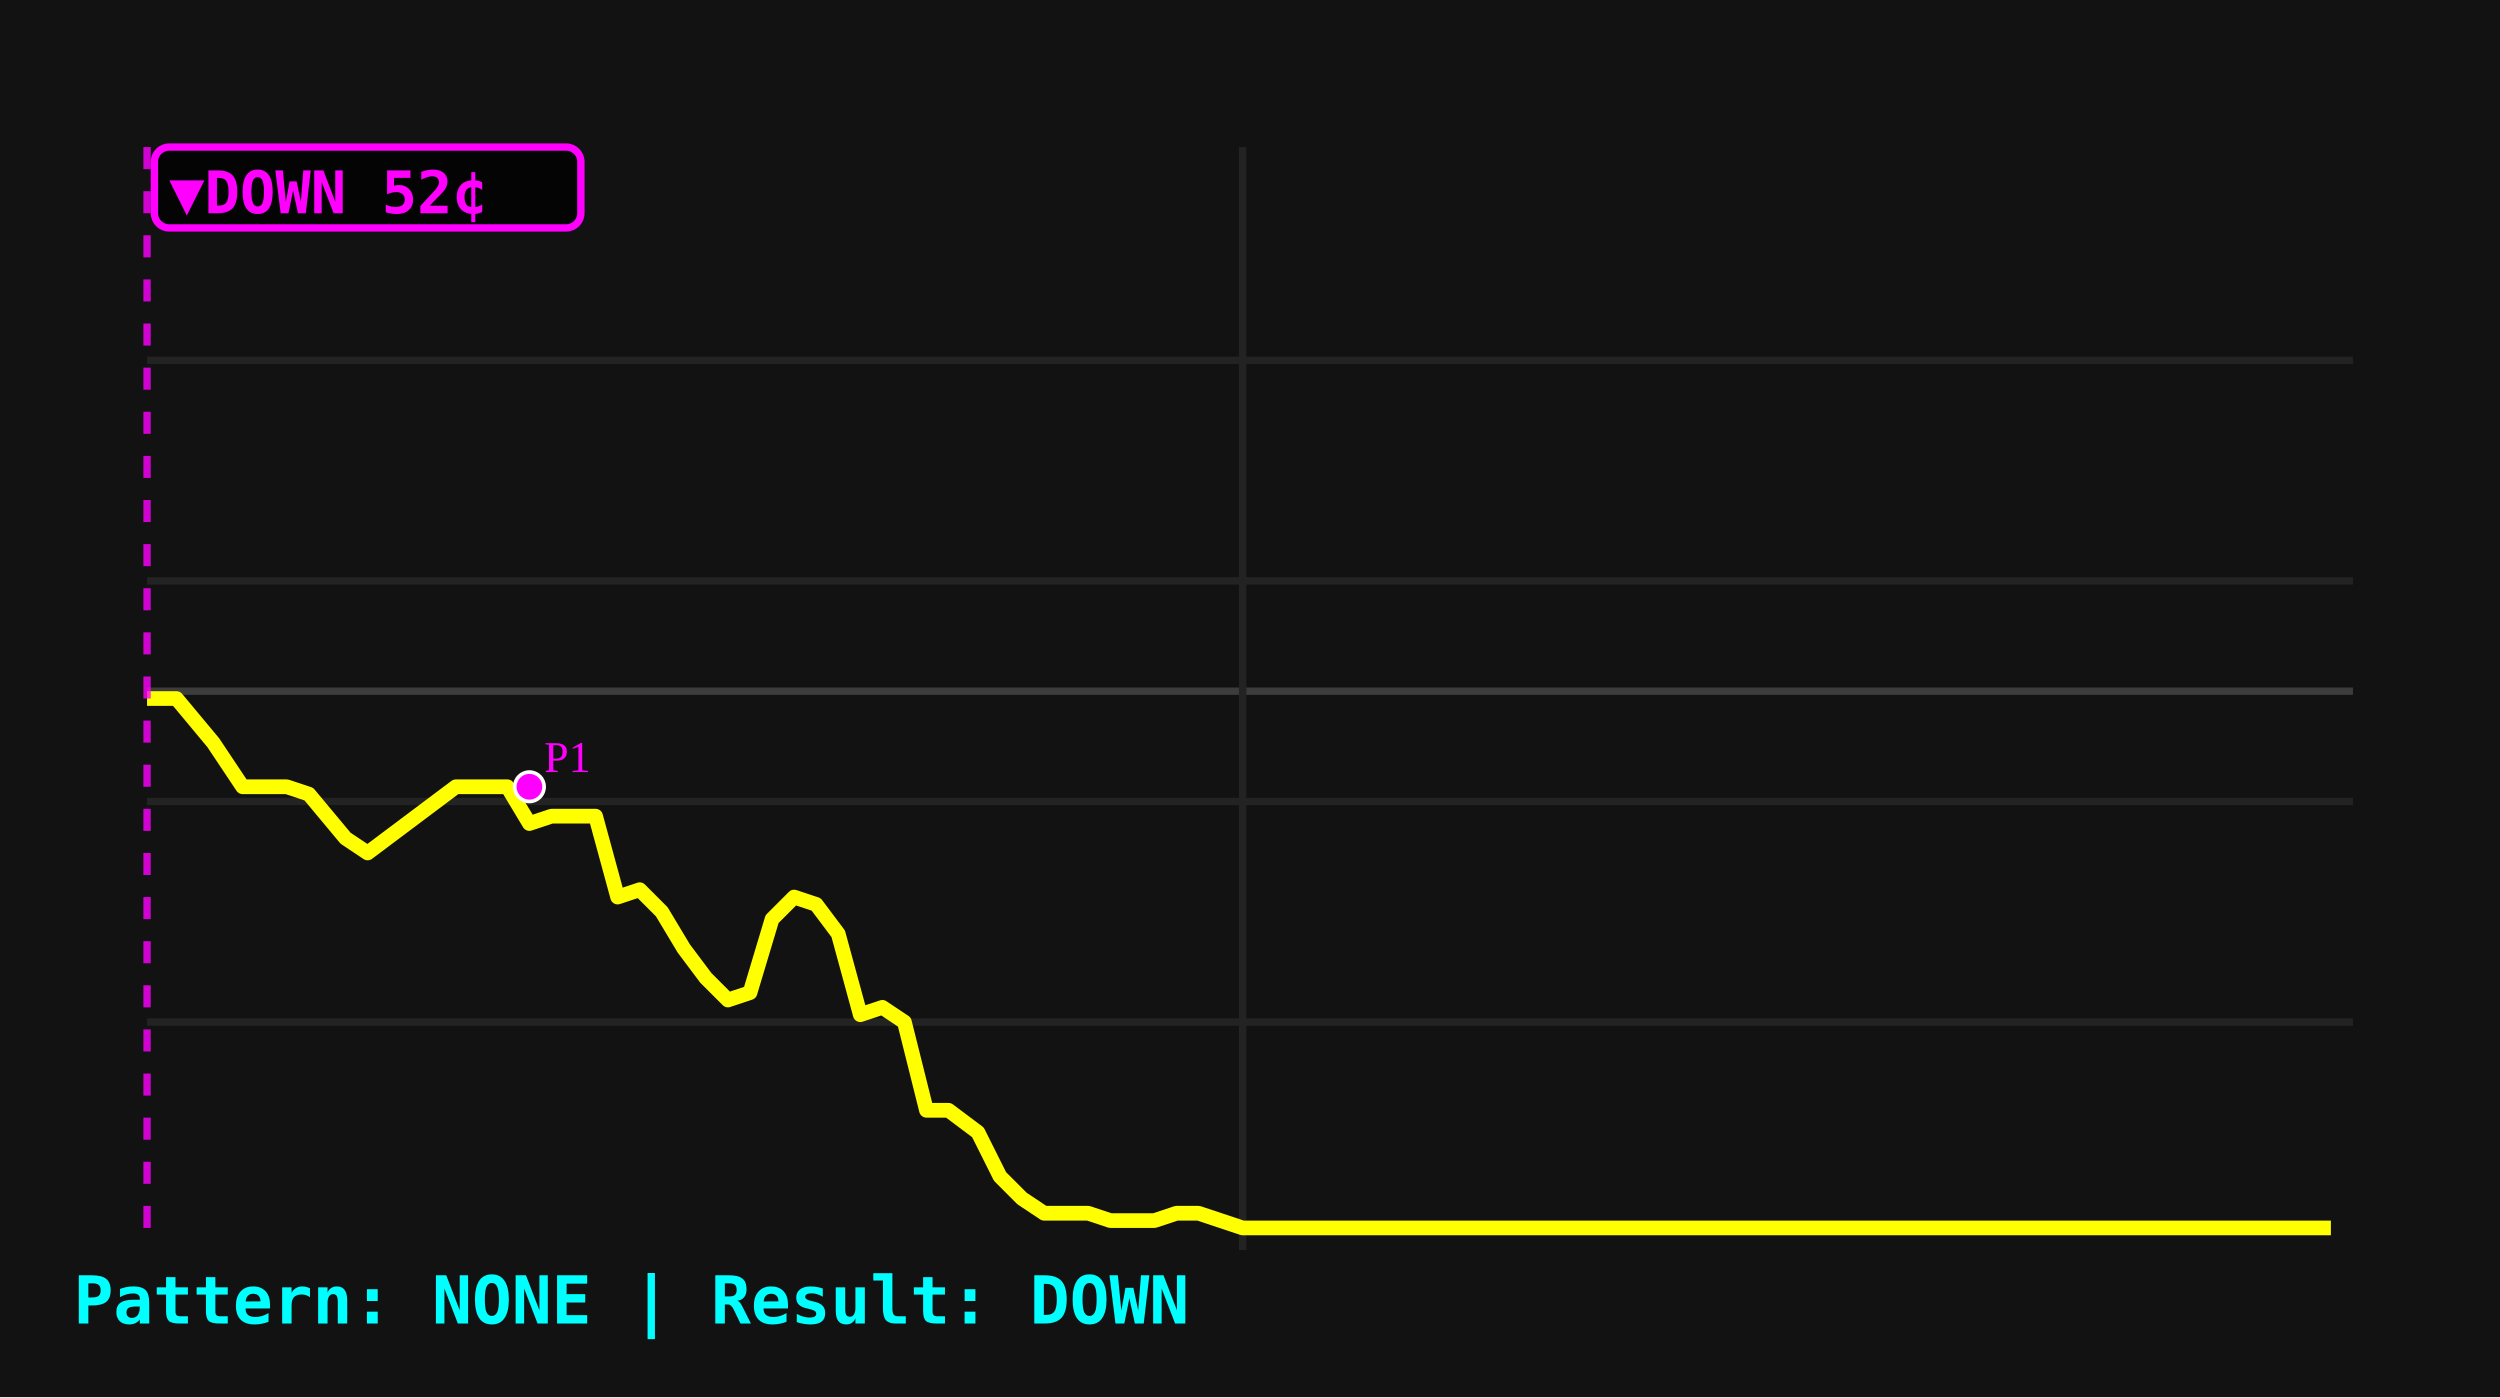
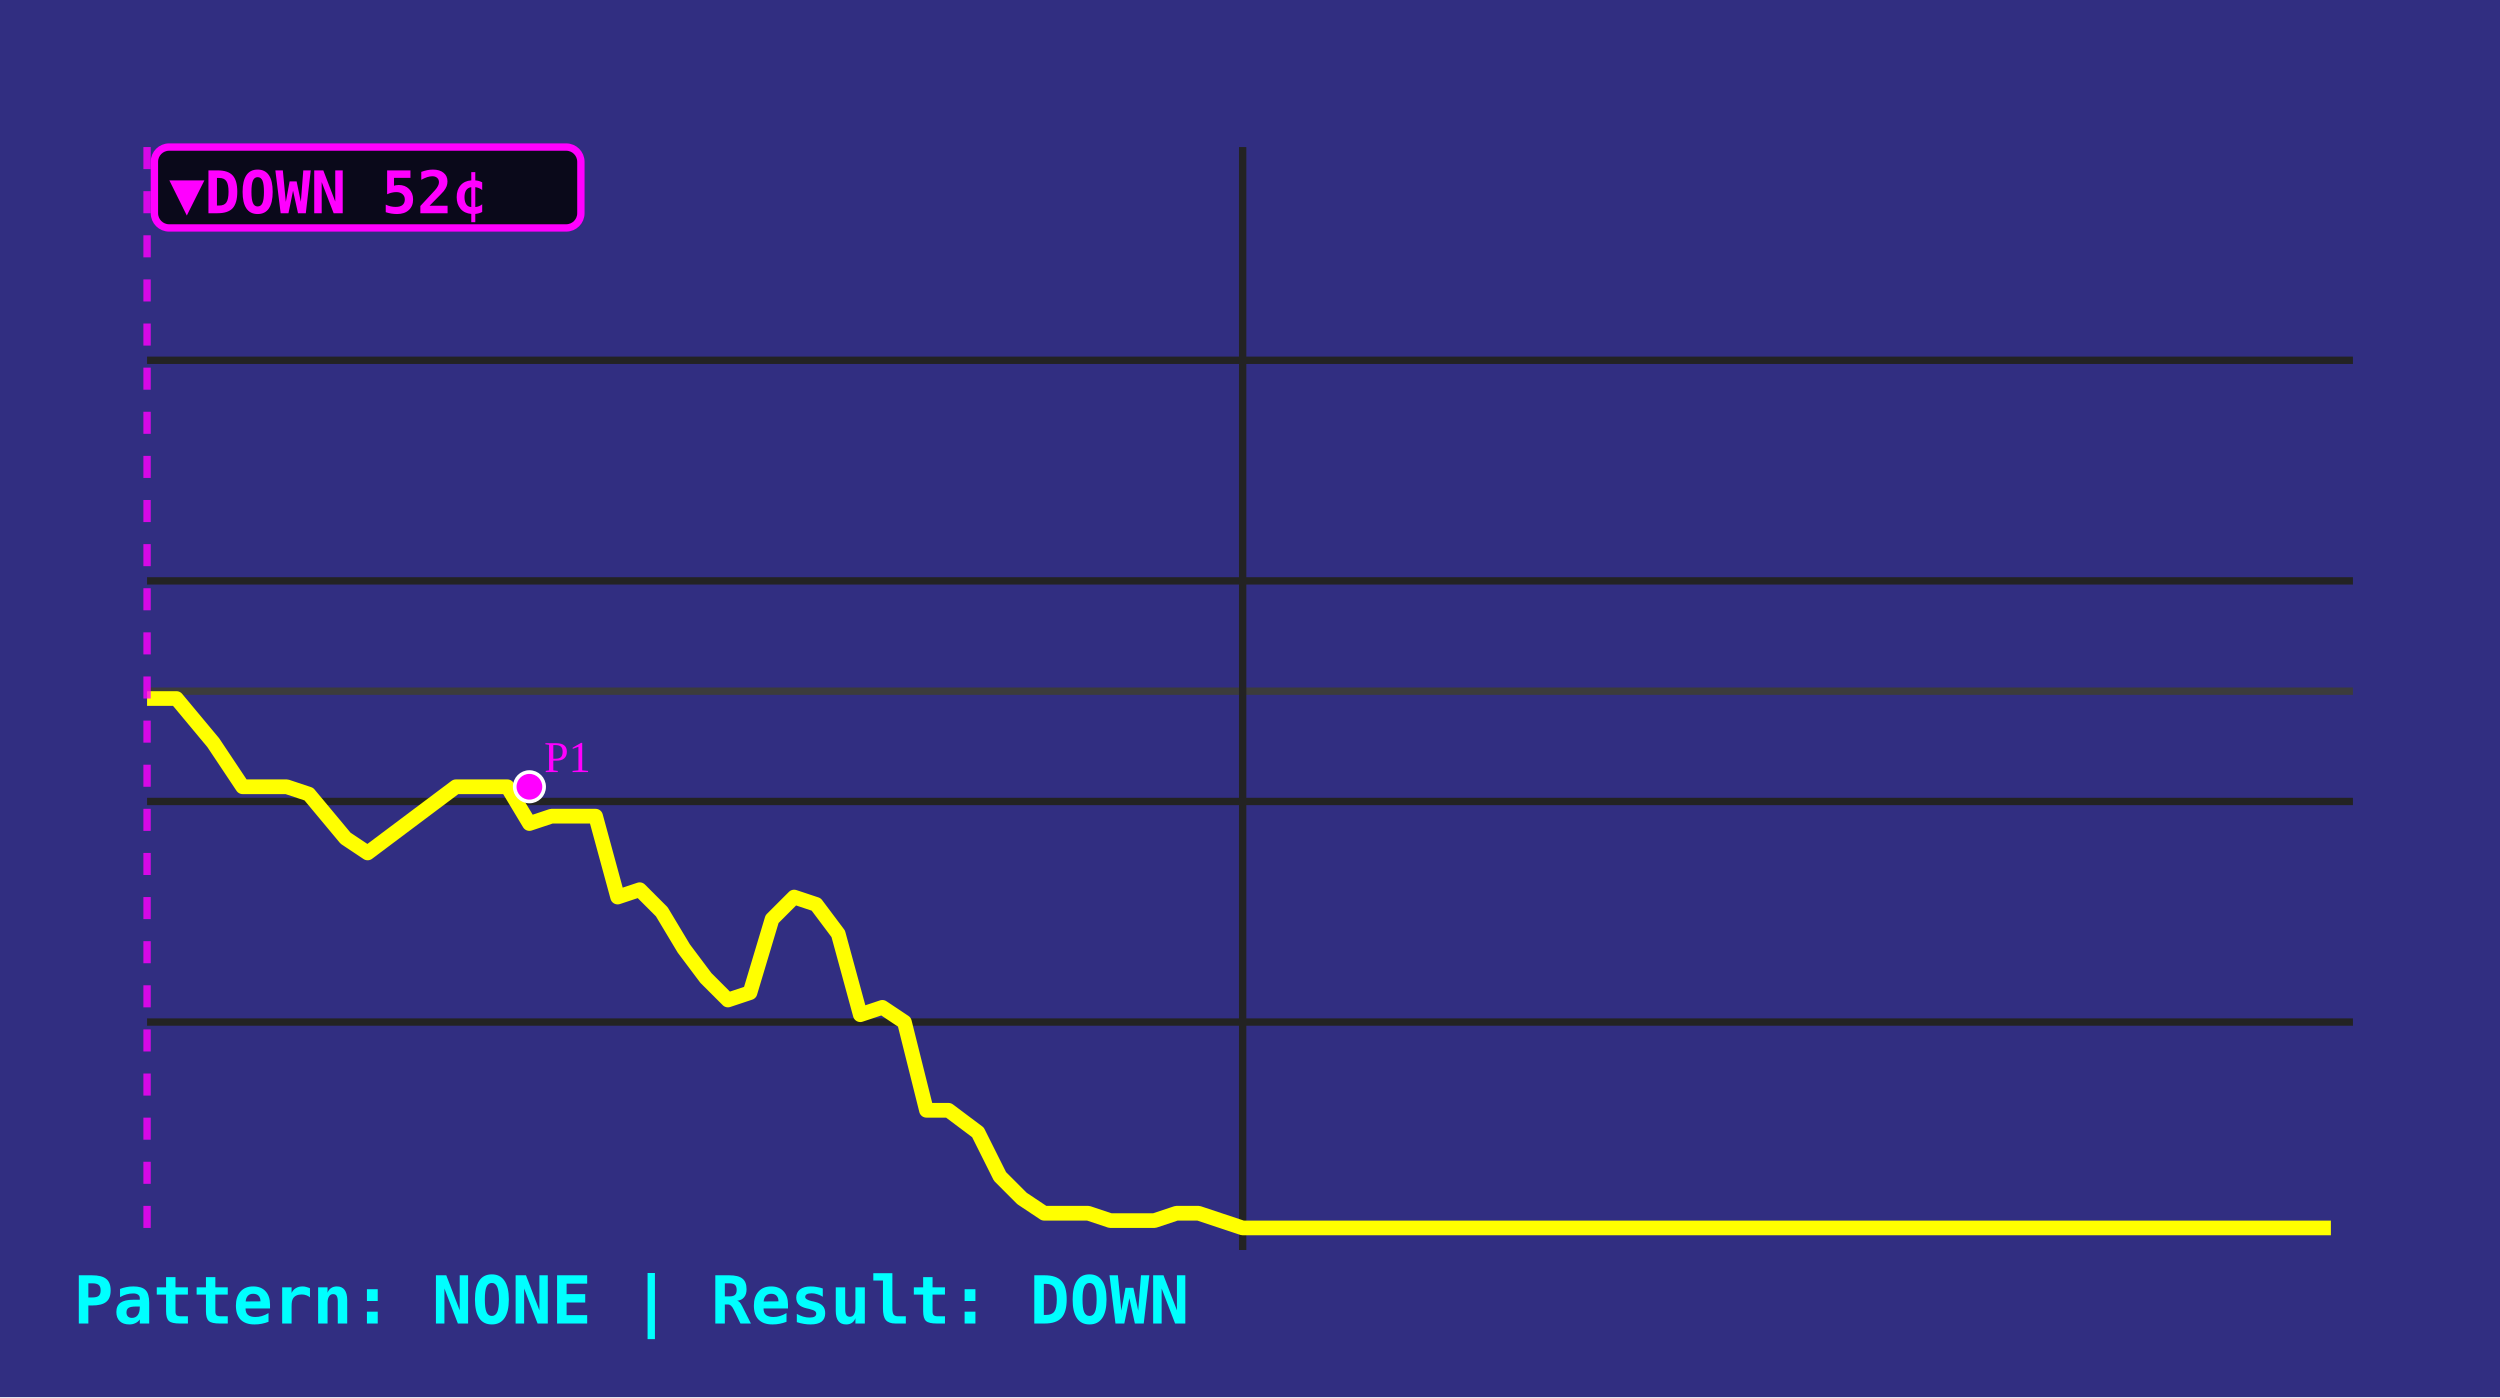
<svg xmlns="http://www.w3.org/2000/svg" width="340" height="190" style="overflow:visible">
  <style>.trade-dot:hover .dot-tip { opacity: 1 !important; } .trade-dot { cursor: crosshair; }</style>
-   <rect width="340" height="190" fill="#121212" />
+   <rect width="340" height="190" fill="#312e81" />
  <line x1="20" y1="139" x2="320" y2="139" stroke="#232323" stroke-width="1" />
  <line x1="20" y1="109" x2="320" y2="109" stroke="#232323" stroke-width="1" />
  <line x1="20" y1="94" x2="320" y2="94" stroke="#3C3C3C" stroke-width="1" />
  <line x1="20" y1="79" x2="320" y2="79" stroke="#232323" stroke-width="1" />
  <line x1="20" y1="49" x2="320" y2="49" stroke="#232323" stroke-width="1" />
  <line x1="169" y1="20" x2="169" y2="170" stroke="#232323" stroke-width="1" />
  <polyline points="20,95 20,95 24,95 29,101 33,107 39,107 42,108 47,114 50,116 58,110 62,107 66,107 69,107 72,112 75,111 78,111 81,111 84,122 87,121 90,124 93,129 96,133 99,136 102,135 105,125 108,122 111,123 114,127 117,138 120,137 123,139 126,151 129,151 133,154 136,160 139,163 142,165 145,165 148,165 151,166 154,166 157,166 160,165 163,165 166,166 169,167 172,167 175,167 178,167 181,167 184,167 187,167 190,167 193,167 196,167 199,167 202,167 205,167 208,167 211,167 214,167 217,167 220,167 223,167 226,167 229,167 232,167 235,167 238,167 241,167 244,167 247,167 250,167 253,167 256,167 259,167 262,167 265,167 268,167 271,167 274,167 277,167 280,167 283,167 286,167 289,167 292,167 295,167 298,167 301,167 304,167 310,167 317,167" fill="none" stroke="#FFFF00" stroke-width="2" stroke-linejoin="round" />
  <line x1="20" y1="20" x2="20" y2="170" stroke="#FF00FF" stroke-width="1" stroke-dasharray="3,3" opacity="0.8">
  </line>
  <rect x="21" y="20" width="58" height="11" rx="2" fill="#000000" fill-opacity="0.8" stroke="#FF00FF" stroke-width="1" />
  <text x="23" y="29" font-size="8" fill="#FF00FF" font-family="monospace" font-weight="bold">▼DOWN 52¢</text>
  <circle cx="72.0" cy="107.0" r="2" fill="#ff00ff" stroke="white" stroke-width="0.5" />
  <text x="74.0" y="105.0" font-size="6" fill="#ff00ff">P1</text>
  <text x="10" y="180" font-family="monospace" font-size="9" fill="cyan" font-weight="bold">Pattern: NONE | Result: DOWN</text>
</svg>
